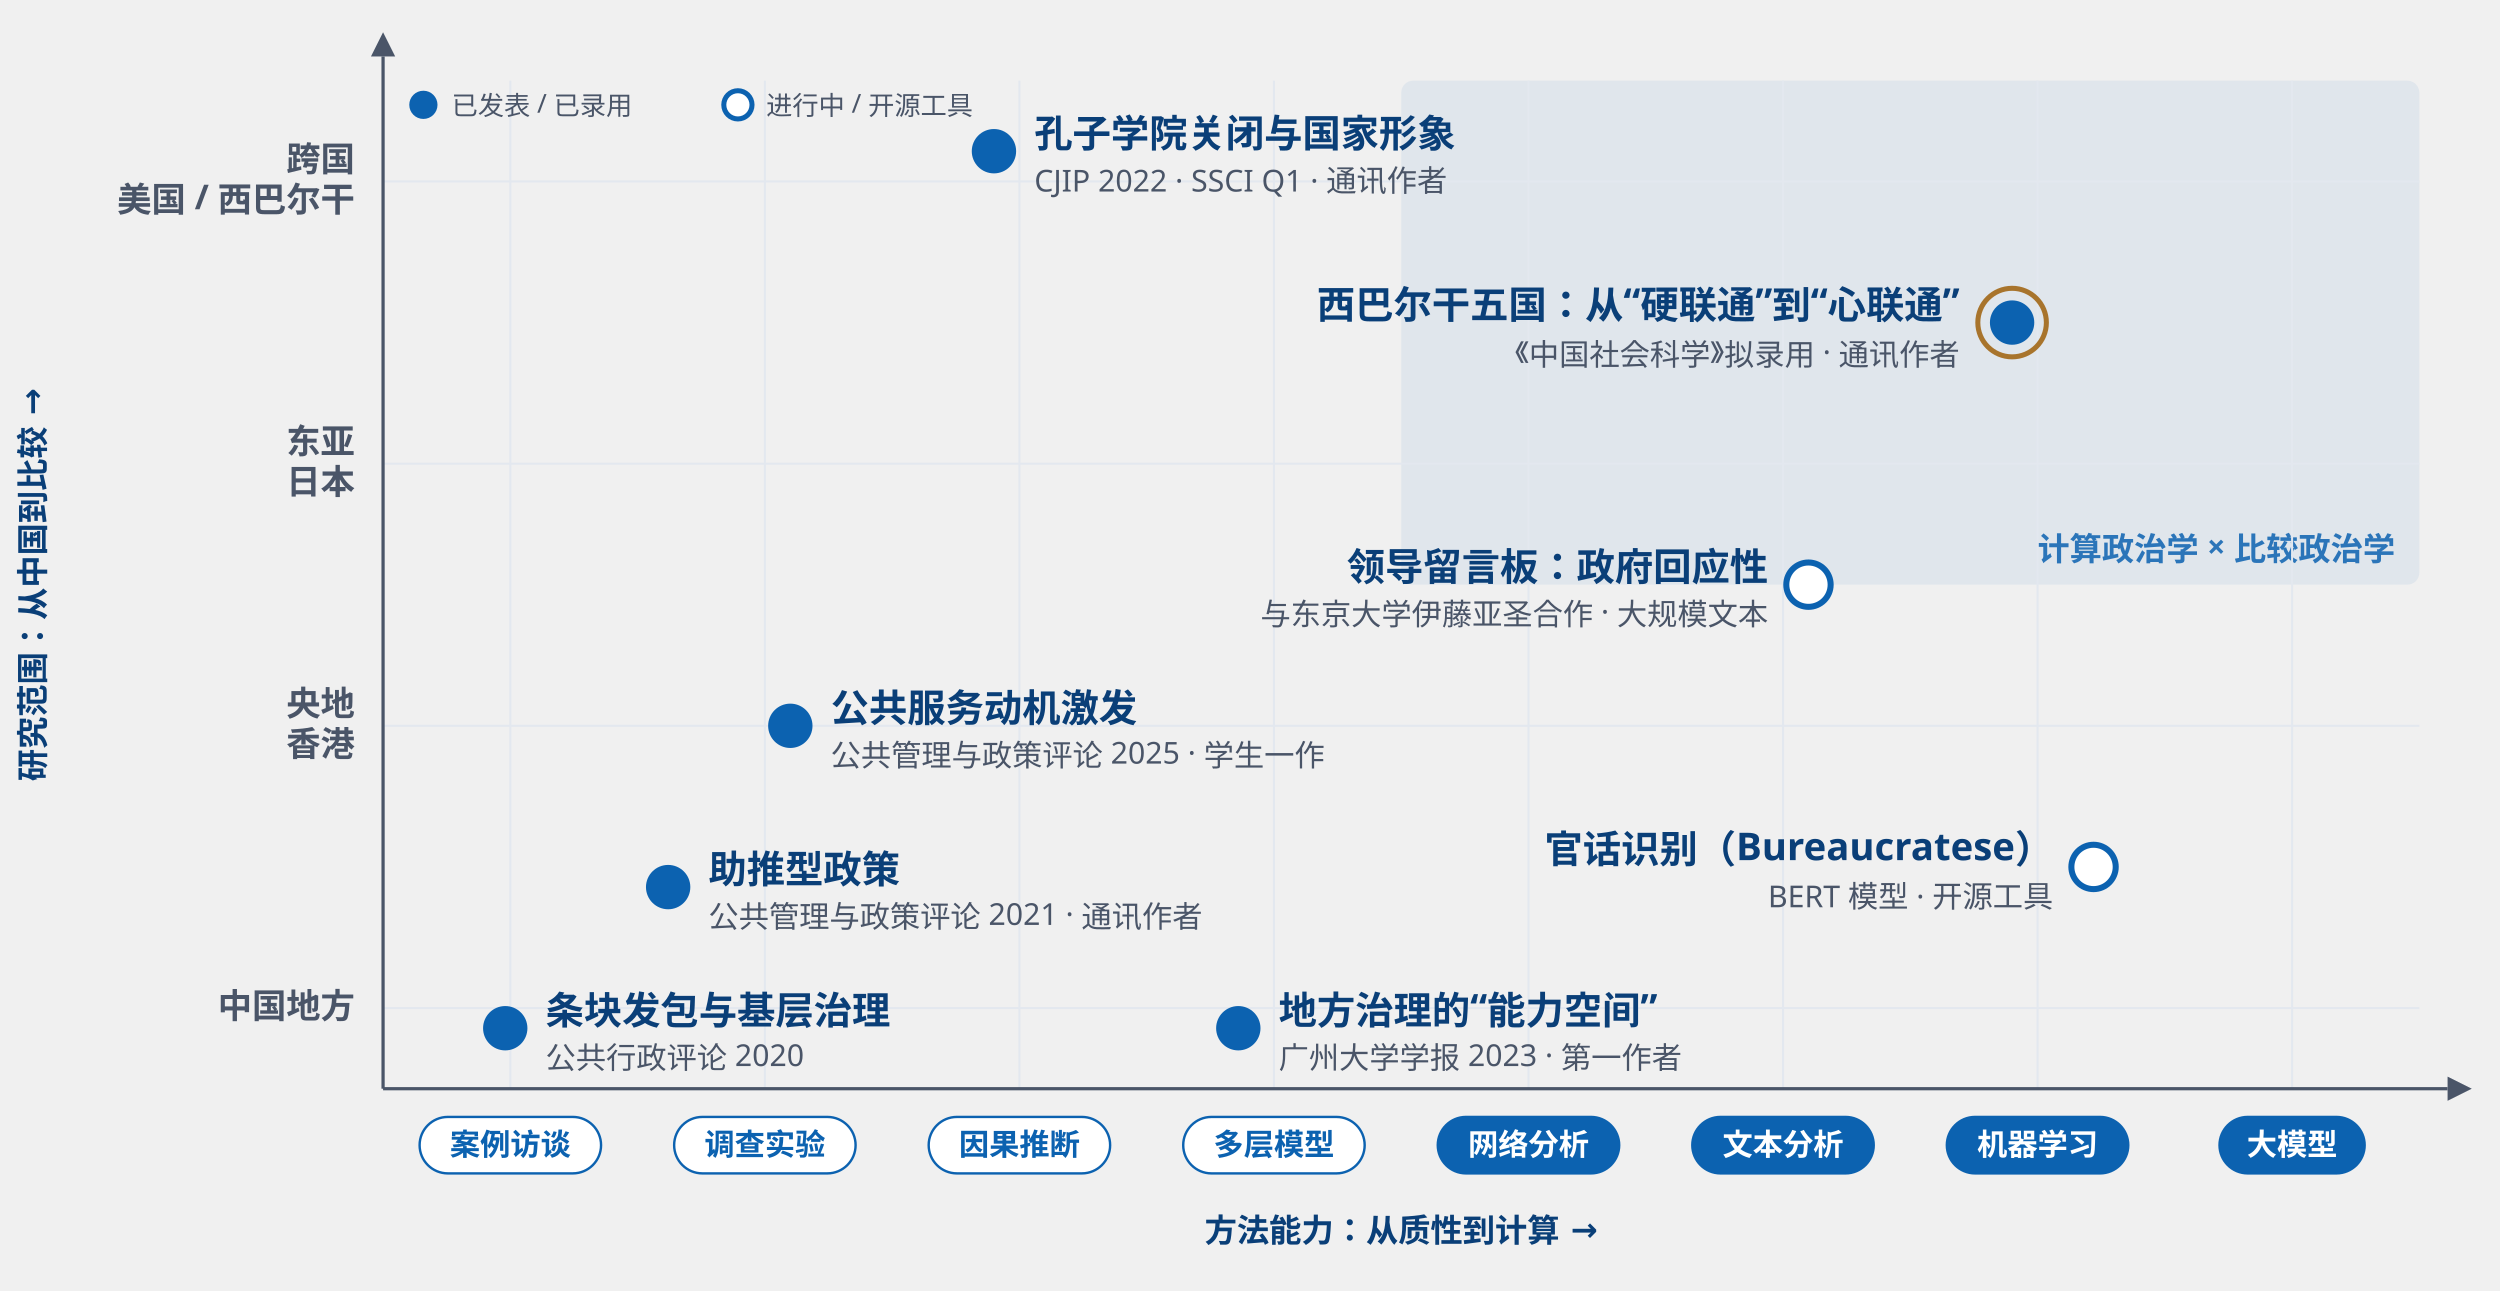
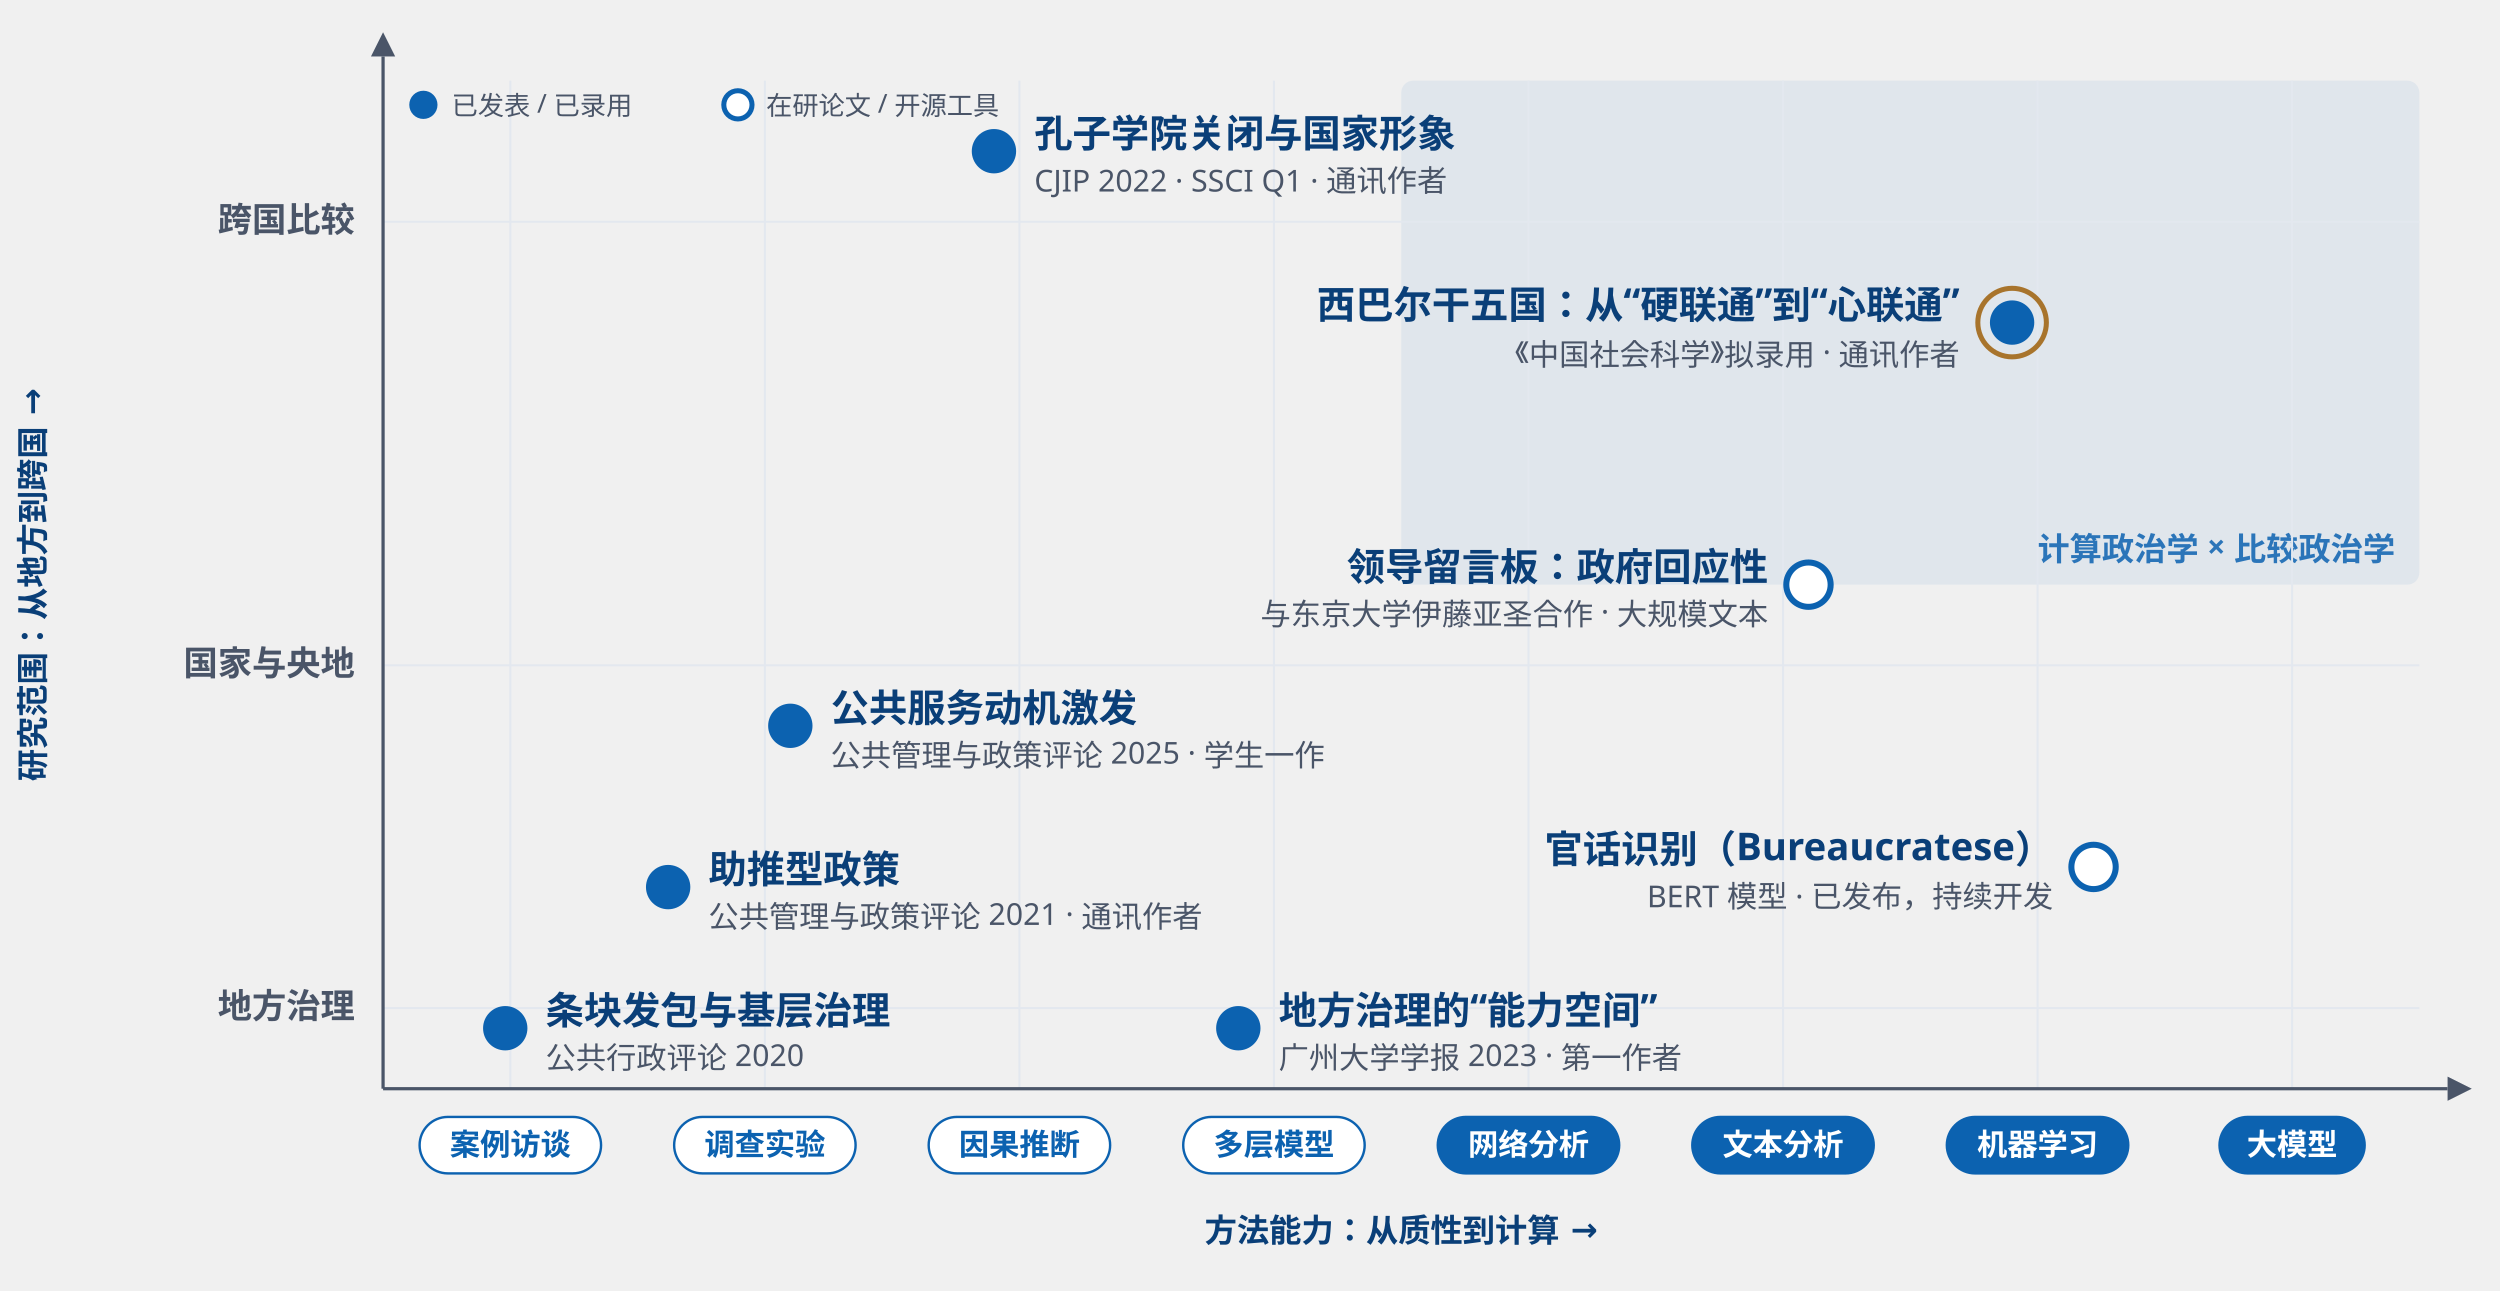
<svg xmlns="http://www.w3.org/2000/svg" viewBox="0 0 1240 640" width="1240" height="640" font-family="PingFang SC, Microsoft YaHei, sans-serif">
  <rect x="695.0" y="40" width="505.0" height="250.0" rx="6" fill="#0C62B0" fill-opacity="0.07" />
  <text x="1188" y="278.0" text-anchor="end" font-size="16" font-weight="700" fill="#0C62B0" fill-opacity="0.85">计算政治学 × 比较政治学</text>
  <line x1="253.125" y1="40" x2="253.125" y2="540" stroke="#E3E8EF" stroke-width="1" />
  <line x1="379.375" y1="40" x2="379.375" y2="540" stroke="#E3E8EF" stroke-width="1" />
  <line x1="505.625" y1="40" x2="505.625" y2="540" stroke="#E3E8EF" stroke-width="1" />
  <line x1="631.875" y1="40" x2="631.875" y2="540" stroke="#E3E8EF" stroke-width="1" />
  <line x1="758.125" y1="40" x2="758.125" y2="540" stroke="#E3E8EF" stroke-width="1" />
  <line x1="884.375" y1="40" x2="884.375" y2="540" stroke="#E3E8EF" stroke-width="1" />
  <line x1="1010.625" y1="40" x2="1010.625" y2="540" stroke="#E3E8EF" stroke-width="1" />
  <line x1="1136.875" y1="40" x2="1136.875" y2="540" stroke="#E3E8EF" stroke-width="1" />
  <line x1="190" y1="500.0" x2="1200" y2="500.0" stroke="#E3E8EF" stroke-width="1" />
-   <line x1="190" y1="360.0" x2="1200" y2="360.0" stroke="#E3E8EF" stroke-width="1" />
-   <line x1="190" y1="230.0" x2="1200" y2="230.0" stroke="#E3E8EF" stroke-width="1" />
-   <line x1="190" y1="90.0" x2="1200" y2="90.0" stroke="#E3E8EF" stroke-width="1" />
+   <line x1="190" y1="330.0" x2="1200" y2="330.0" stroke="#E3E8EF" stroke-width="1" />
+   <line x1="190" y1="110.0" x2="1200" y2="110.0" stroke="#E3E8EF" stroke-width="1" />
  <line x1="190" y1="540" x2="1214" y2="540" stroke="#4A5568" stroke-width="1.6" />
  <path d="M1214 534 L1226 540 L1214 546z" fill="#4A5568" />
  <line x1="190" y1="540" x2="190" y2="28" stroke="#4A5568" stroke-width="1.6" />
  <path d="M184 28 L190 16 L196 28z" fill="#4A5568" />
  <rect x="208.125" y="554" width="90" height="28" rx="14" fill="#FFFFFF" stroke="#0C62B0" stroke-width="1.2" />
  <text x="253.125" y="573" text-anchor="middle" font-size="15" font-weight="600" fill="#0C62B0">案例访谈</text>
  <rect x="334.375" y="554" width="90" height="28" rx="14" fill="#FFFFFF" stroke="#0C62B0" stroke-width="1.2" />
  <text x="379.375" y="573" text-anchor="middle" font-size="15" font-weight="600" fill="#0C62B0">调查实验</text>
  <rect x="460.625" y="554" width="90" height="28" rx="14" fill="#FFFFFF" stroke="#0C62B0" stroke-width="1.2" />
  <text x="505.625" y="573" text-anchor="middle" font-size="15" font-weight="600" fill="#0C62B0">因果推断</text>
  <rect x="586.875" y="554" width="90" height="28" rx="14" fill="#FFFFFF" stroke="#0C62B0" stroke-width="1.2" />
  <text x="631.875" y="573" text-anchor="middle" font-size="15" font-weight="600" fill="#0C62B0">多层模型</text>
  <rect x="713.125" y="554" width="90" height="28" rx="14" fill="#0C62B0" stroke="#0C62B0" stroke-width="1.2" />
  <text x="758.125" y="573" text-anchor="middle" font-size="15" font-weight="600" fill="#FFFFFF">网络分析</text>
  <rect x="839.375" y="554" width="90" height="28" rx="14" fill="#0C62B0" stroke="#0C62B0" stroke-width="1.2" />
  <text x="884.375" y="573" text-anchor="middle" font-size="15" font-weight="600" fill="#FFFFFF">文本分析</text>
  <rect x="965.625" y="554" width="90" height="28" rx="14" fill="#0C62B0" stroke="#0C62B0" stroke-width="1.2" />
  <text x="1010.625" y="573" text-anchor="middle" font-size="15" font-weight="600" fill="#FFFFFF">机器学习</text>
  <rect x="1100.875" y="554" width="72" height="28" rx="14" fill="#0C62B0" stroke="#0C62B0" stroke-width="1.2" />
  <text x="1136.875" y="573" text-anchor="middle" font-size="15" font-weight="600" fill="#FFFFFF">大模型</text>
  <text x="695.0" y="616" text-anchor="middle" font-size="16" font-weight="700" fill="#0A3F78">方法能力：从质性到计算 →</text>
-   <text x="176" y="505.0" text-anchor="end" font-size="17" font-weight="600" fill="#4A5568">中国地方</text>
-   <text x="176" y="355.0" text-anchor="end" font-size="17" font-weight="600" fill="#4A5568">央地</text>
-   <text x="176" y="375.0" text-anchor="end" font-size="17" font-weight="600" fill="#4A5568">香港</text>
-   <text x="176" y="225.0" text-anchor="end" font-size="17" font-weight="600" fill="#4A5568">东亚</text>
-   <text x="176" y="245.0" text-anchor="end" font-size="17" font-weight="600" fill="#4A5568">日本</text>
-   <text x="176" y="85.0" text-anchor="end" font-size="17" font-weight="600" fill="#4A5568">跨国</text>
-   <text x="176" y="105.0" text-anchor="end" font-size="17" font-weight="600" fill="#4A5568">美国 / 西巴尔干</text>
-   <text x="22" y="290.0" text-anchor="middle" font-size="16" font-weight="700" fill="#0A3F78" transform="rotate(-90 22 290.0)">研究范围：从中国到比较 →</text>
+   <text x="176" y="505.0" text-anchor="end" font-size="17" font-weight="600" fill="#4A5568">地方治理</text>
+   <text x="176" y="335.0" text-anchor="end" font-size="17" font-weight="600" fill="#4A5568">国家与央地</text>
+   <text x="176" y="115.0" text-anchor="end" font-size="17" font-weight="600" fill="#4A5568">跨国比较</text>
+   <text x="22" y="290.0" text-anchor="middle" font-size="16" font-weight="700" fill="#0A3F78" transform="rotate(-90 22 290.0)">研究范围：从地方到跨国 →</text>
  <g opacity="1">
    <circle cx="250.6" cy="510.0" r="11" fill="#0C62B0" />
    <text x="270.6" y="508.0" text-anchor="start" font-size="19" font-weight="700" fill="#0A3F78">条块发包与基层治理</text>
    <text x="270.6" y="530.0" text-anchor="start" font-size="15" fill="#4A5568">公共行政评论 2020</text>
    <circle cx="331.4" cy="440.0" r="11" fill="#0C62B0" />
    <text x="351.4" y="438.0" text-anchor="start" font-size="19" font-weight="700" fill="#0A3F78">助推型政策</text>
    <text x="351.4" y="460.0" text-anchor="start" font-size="15" fill="#4A5568">公共管理与政策评论 2021 · 通讯作者</text>
    <circle cx="392.0" cy="360.0" r="11" fill="#0C62B0" />
    <text x="412.0" y="358.0" text-anchor="start" font-size="19" font-weight="700" fill="#0A3F78">公共服务动机激发</text>
    <text x="412.0" y="380.0" text-anchor="start" font-size="15" fill="#4A5568">公共管理与政策评论 2025 · 学生一作</text>
    <circle cx="614.2" cy="510.0" r="11" fill="#0C62B0" />
    <text x="634.2" y="508.0" text-anchor="start" font-size="19" font-weight="700" fill="#0A3F78">地方治理的“能力空间”</text>
    <text x="634.2" y="530.0" text-anchor="start" font-size="15" fill="#4A5568">广州大学学报 2023 · 第一作者</text>
    <circle cx="493.0" cy="75.0" r="11" fill="#0C62B0" />
    <text x="513.0" y="73.0" text-anchor="start" font-size="19" font-weight="700" fill="#0A3F78">孔子学院关闭与国家形象</text>
    <text x="513.0" y="95.0" text-anchor="start" font-size="15" fill="#4A5568">CJIP 2022 · SSCI Q1 · 通讯作者</text>
    <circle cx="998.0" cy="160.0" r="17" fill="none" stroke="#A8742C" stroke-width="2.5" />
    <circle cx="998.0" cy="160.0" r="11" fill="#0C62B0" />
    <text x="972.0" y="158.0" text-anchor="end" font-size="19" font-weight="700" fill="#0A3F78">西巴尔干五国：从“硬联通”到“心联通”</text>
    <text x="972.0" y="180.0" text-anchor="end" font-size="15" fill="#4A5568">《中国社会科学》拟录用 · 通讯作者</text>
    <circle cx="897.0" cy="290.0" r="11" fill="#FFFFFF" stroke="#0C62B0" stroke-width="3" />
    <text x="877.0" y="288.0" text-anchor="end" font-size="19" font-weight="700" fill="#0A3F78">领导留言板：政府回应性</text>
    <text x="877.0" y="310.0" text-anchor="end" font-size="15" fill="#4A5568">与东京大学伊藤亚圣合作 · 大规模文本</text>
    <circle cx="1038.4" cy="430.0" r="11" fill="#FFFFFF" stroke="#0C62B0" stroke-width="3" />
    <text x="1018.4" y="428.0" text-anchor="end" font-size="19" font-weight="700" fill="#0A3F78">官话识别（Bureaucratese）</text>
-     <text x="1018.4" y="450.0" text-anchor="end" font-size="15" fill="#4A5568">BERT 模型 · 开源工具</text>
+     <text x="1018.4" y="450.0" text-anchor="end" font-size="15" fill="#4A5568">BERT 模型 · 已发布，持续开发</text>
  </g>
  <circle cx="210" cy="52" r="7" fill="#0C62B0" />
  <text x="224" y="57" font-size="13" fill="#4A5568">已发表 / 已录用</text>
  <circle cx="366" cy="52" r="7" fill="#FFFFFF" stroke="#0C62B0" stroke-width="2.5" />
-   <text x="380" y="57" font-size="13" fill="#4A5568">进行中 / 开源工具</text>
+   <text x="380" y="57" font-size="13" fill="#4A5568">在研论文 / 开源工具</text>
</svg>
